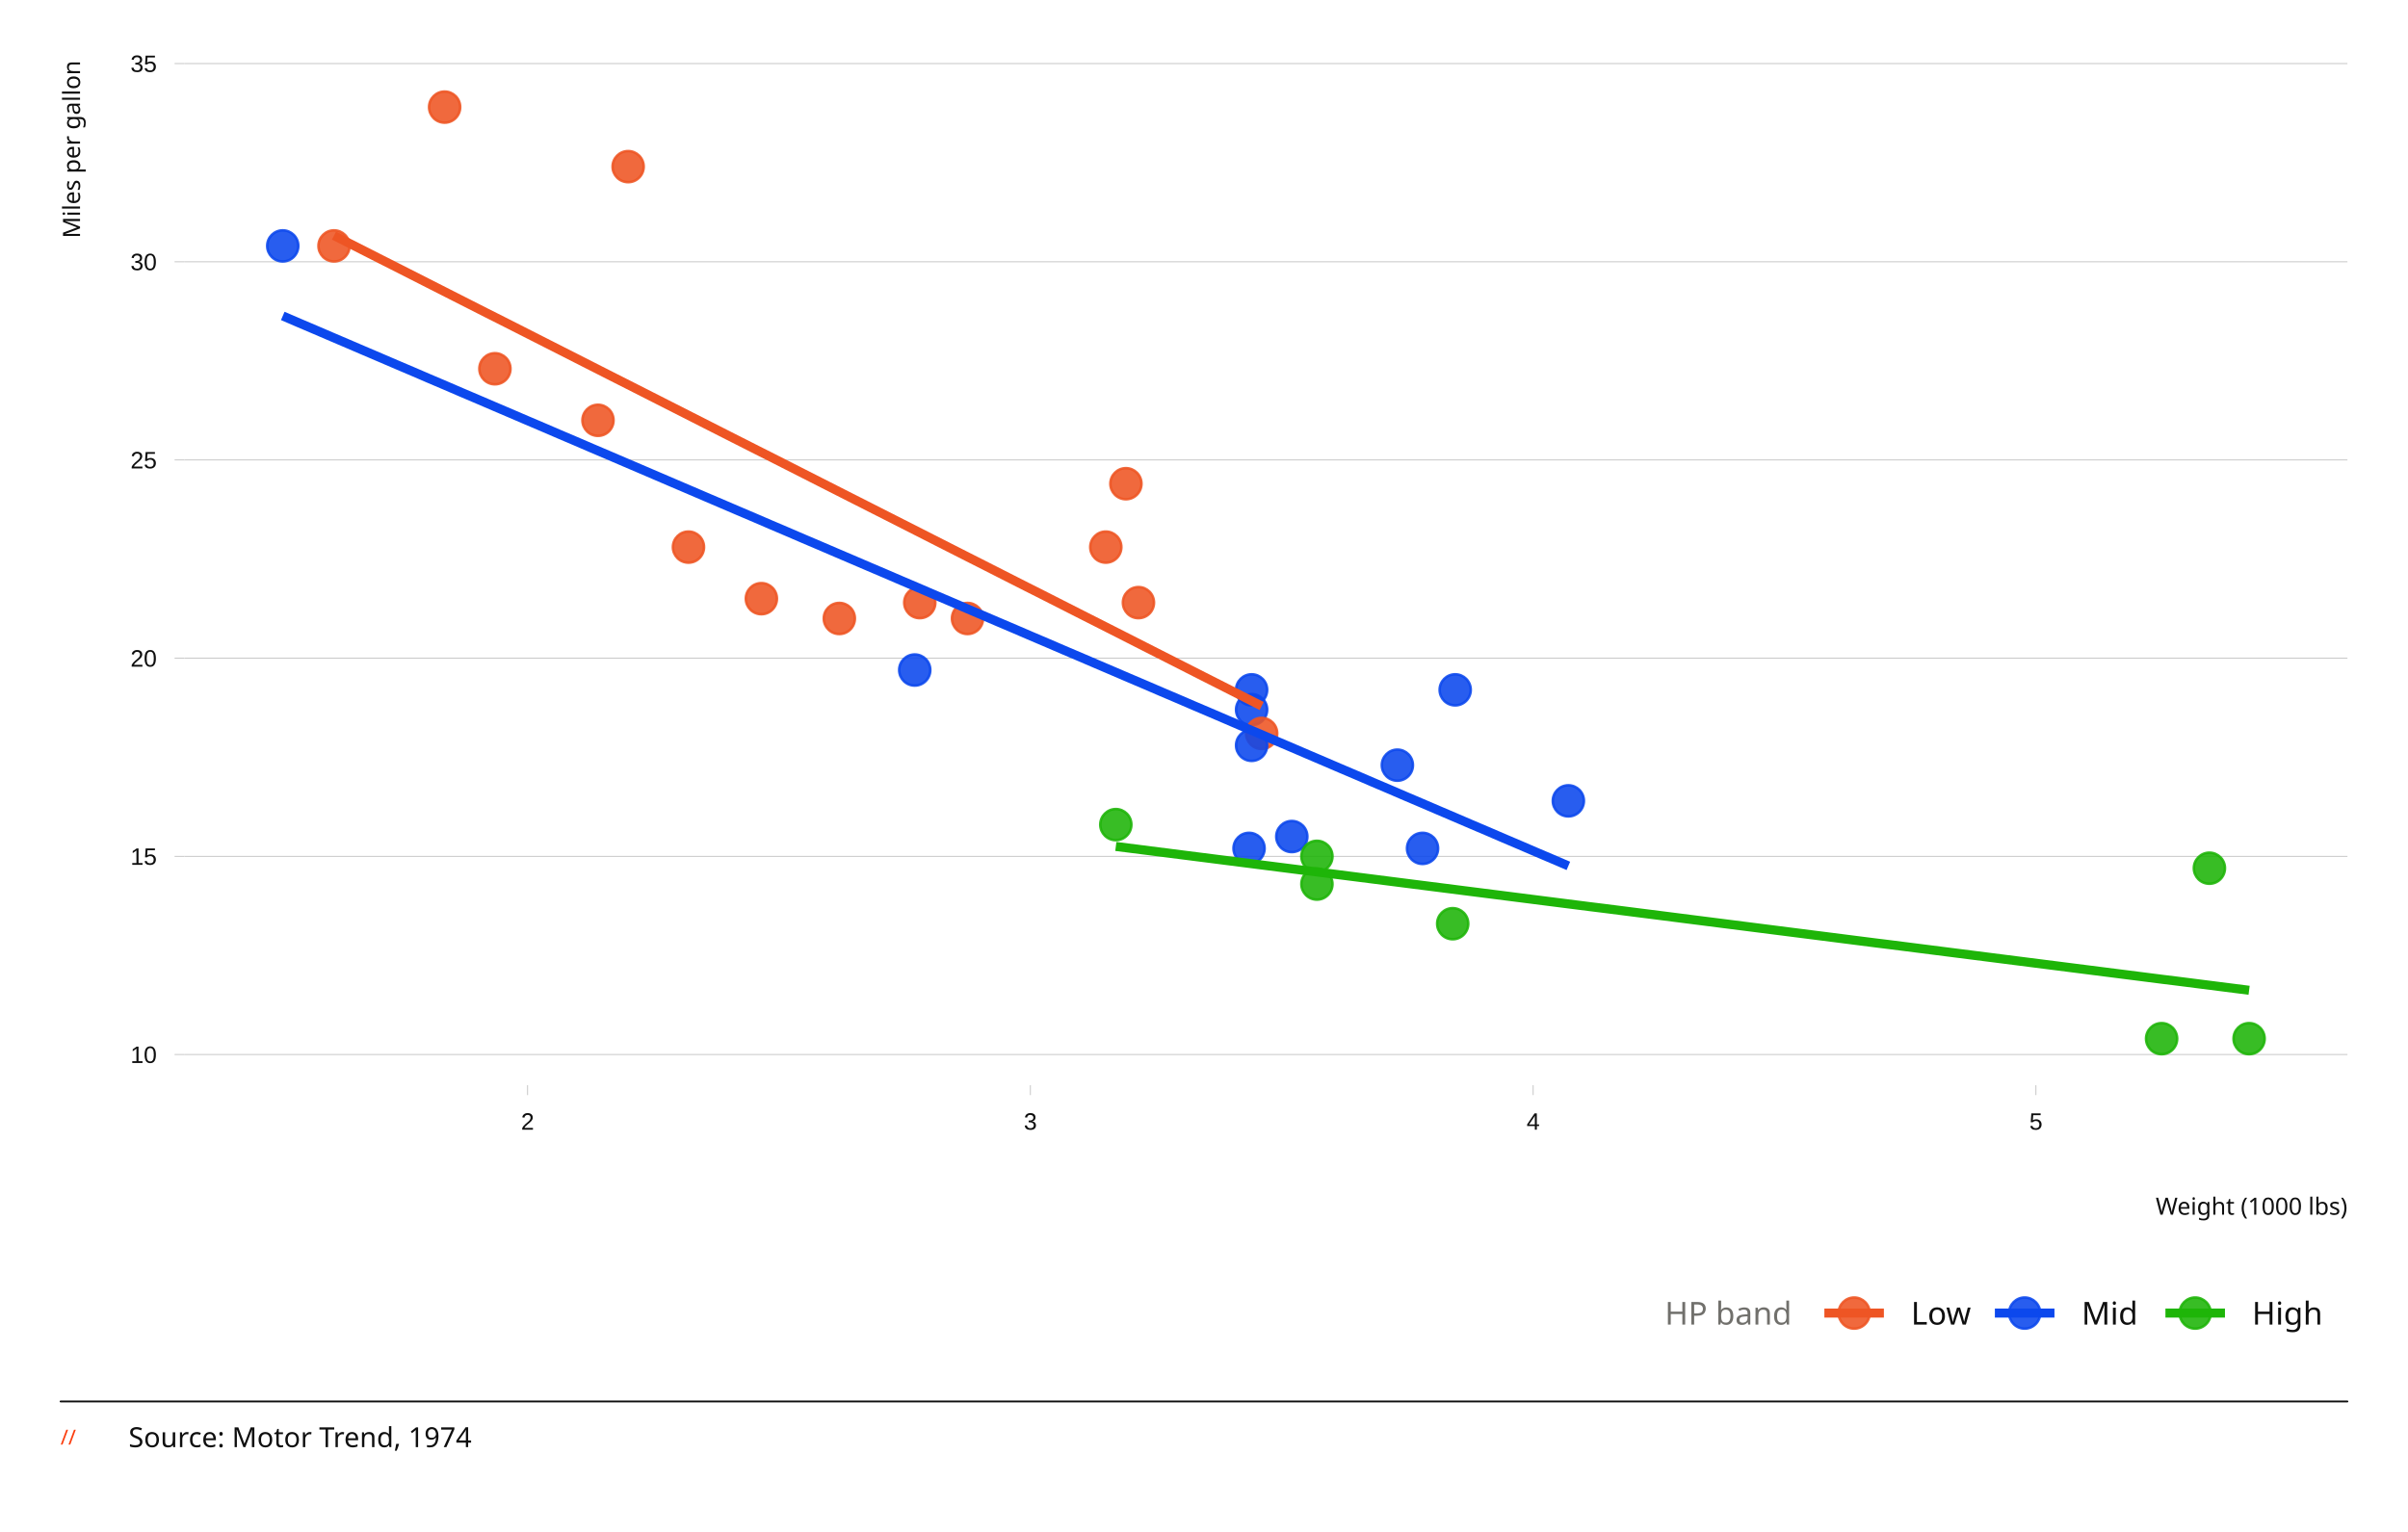
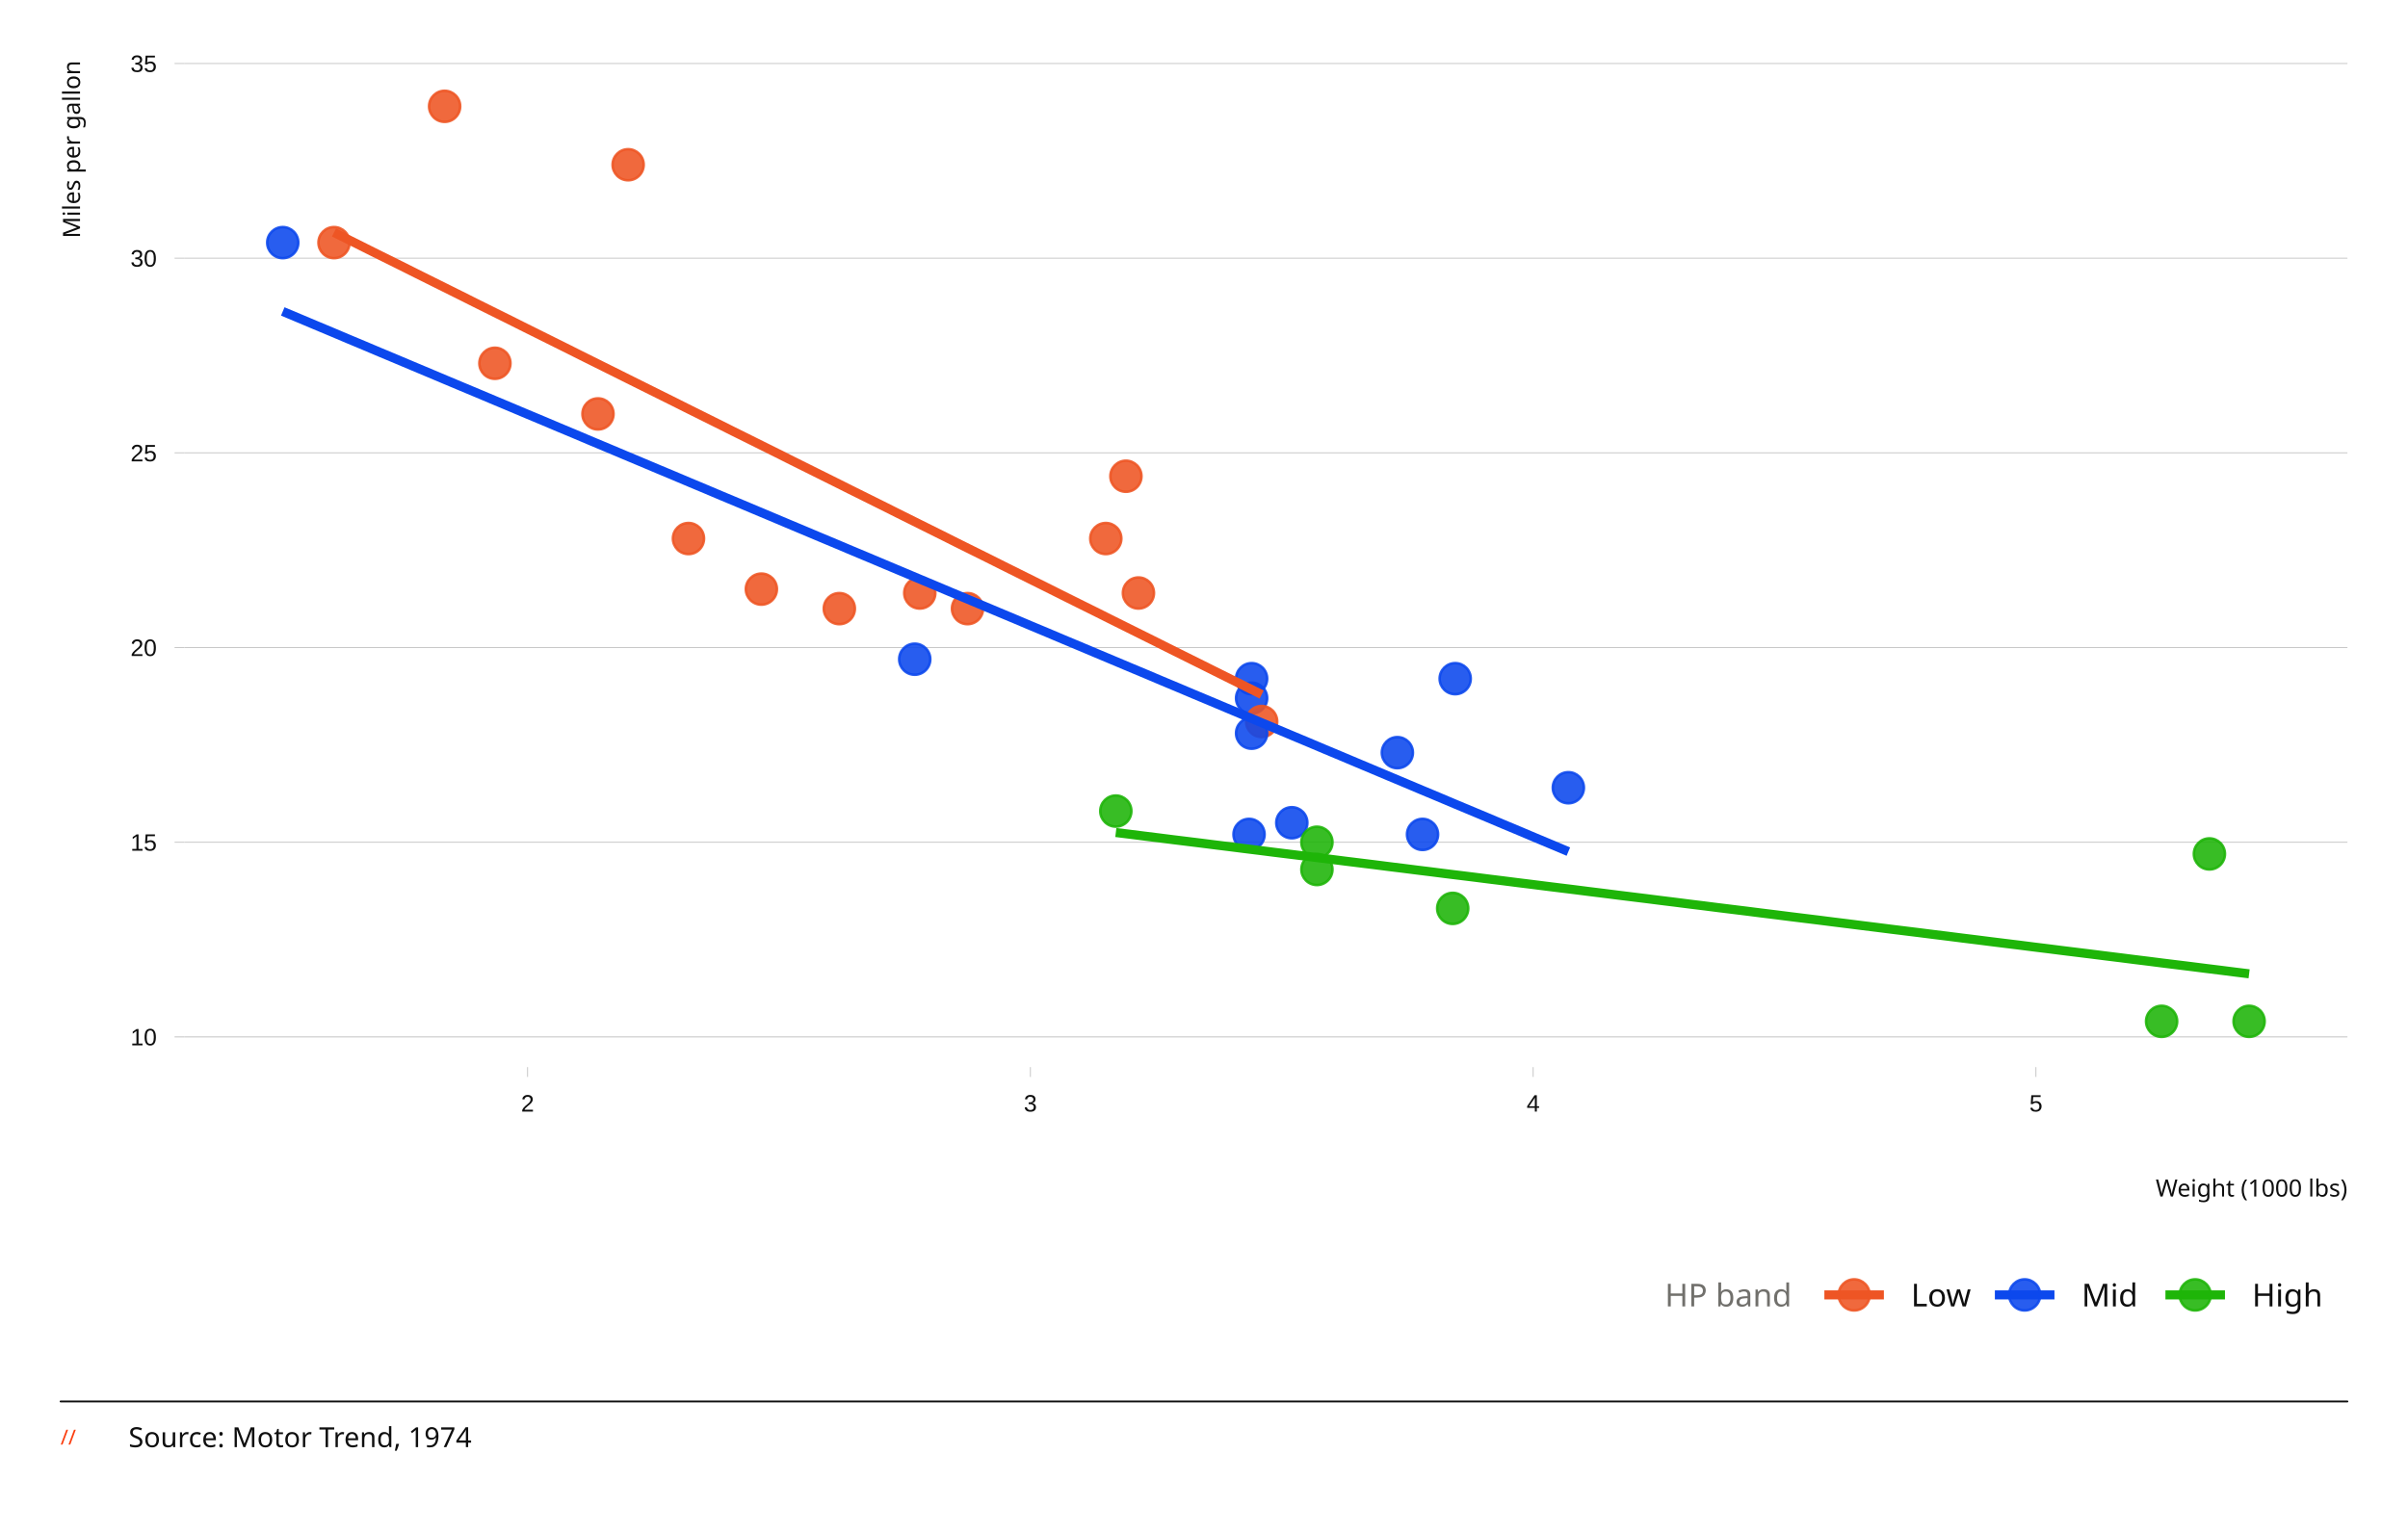
<svg xmlns="http://www.w3.org/2000/svg" width="396.00pt" height="252.00pt" viewBox="0 0 396.00 252.00">
  <g class="svglite">
    <defs>
      <style type="text/css">
    .svglite line, .svglite polyline, .svglite polygon, .svglite path, .svglite rect, .svglite circle {
      fill: none;
      stroke: #000000;
      stroke-linecap: round;
      stroke-linejoin: round;
      stroke-miterlimit: 10.00;
    }
    .svglite text {
      white-space: pre;
    }
    .svglite g.glyphgroup path {
      fill: inherit;
      stroke: none;
    }
  </style>
    </defs>
    <rect width="100%" height="100%" style="stroke: none; fill: none;" />
    <defs>
      <clipPath id="cpMC4wMHwzOTYuMDB8MC4wMHwyNTIuMDA=">
        <rect x="0.00" y="0.00" width="396.00" height="252.00" />
      </clipPath>
    </defs>
    <g clip-path="url(#cpMC4wMHwzOTYuMDB8MC4wMHwyNTIuMDA=)">
-       <rect x="0.00" y="-0" width="396.00" height="252.00" style="stroke-width: 0.63; stroke: none;" />
+       <rect x="0.00" y="0.00" width="396.00" height="252.00" style="stroke-width: 0.63; stroke: none;" />
    </g>
    <defs>
-       <clipPath id="cpMzAuMzN8Mzg2LjA0fDkuOTZ8MTc4LjUy">
-         <rect x="30.33" y="9.96" width="355.71" height="168.56" />
+       <clipPath id="cpMzAuMzN8Mzg2LjA0fDkuOTZ8MTc1LjU0">
+         <rect x="30.33" y="9.96" width="355.71" height="165.57" />
      </clipPath>
    </defs>
-     <g clip-path="url(#cpMzAuMzN8Mzg2LjA0fDkuOTZ8MTc4LjUy)">
-       <rect x="30.33" y="9.96" width="355.71" height="168.56" style="stroke-width: 0.63; stroke: none;" />
-       <polyline points="30.33,173.47 386.04,173.47 " style="stroke-width: 0.15; stroke: #C4C4C4; stroke-linecap: butt;" />
-       <polyline points="30.33,140.87 386.04,140.87 " style="stroke-width: 0.15; stroke: #C4C4C4; stroke-linecap: butt;" />
-       <polyline points="30.33,108.26 386.04,108.26 " style="stroke-width: 0.15; stroke: #C4C4C4; stroke-linecap: butt;" />
-       <polyline points="30.33,75.66 386.04,75.66 " style="stroke-width: 0.15; stroke: #C4C4C4; stroke-linecap: butt;" />
-       <polyline points="30.33,43.06 386.04,43.06 " style="stroke-width: 0.15; stroke: #C4C4C4; stroke-linecap: butt;" />
-       <polyline points="30.33,10.45 386.04,10.45 " style="stroke-width: 0.15; stroke: #C4C4C4; stroke-linecap: butt;" />
-       <circle cx="138.03" cy="101.74" r="2.56" style="stroke-width: 0.42; stroke: #EE5524; stroke-opacity: 0.88; fill: #EE5524; fill-opacity: 0.88;" />
-       <circle cx="159.11" cy="101.74" r="2.56" style="stroke-width: 0.42; stroke: #EE5524; stroke-opacity: 0.88; fill: #EE5524; fill-opacity: 0.88;" />
-       <circle cx="113.22" cy="90.00" r="2.56" style="stroke-width: 0.42; stroke: #EE5524; stroke-opacity: 0.88; fill: #EE5524; fill-opacity: 0.88;" />
-       <circle cx="187.22" cy="99.13" r="2.56" style="stroke-width: 0.42; stroke: #EE5524; stroke-opacity: 0.88; fill: #EE5524; fill-opacity: 0.88;" />
-       <circle cx="205.83" cy="116.74" r="2.56" style="stroke-width: 0.42; stroke: #0C48ED; stroke-opacity: 0.88; fill: #0C48ED; fill-opacity: 0.88;" />
-       <circle cx="207.48" cy="120.65" r="2.56" style="stroke-width: 0.42; stroke: #EE5524; stroke-opacity: 0.88; fill: #EE5524; fill-opacity: 0.88;" />
-       <circle cx="216.57" cy="145.43" r="2.56" style="stroke-width: 0.42; stroke: #1EB508; stroke-opacity: 0.88; fill: #1EB508; fill-opacity: 0.88;" />
-       <circle cx="185.16" cy="79.57" r="2.56" style="stroke-width: 0.42; stroke: #EE5524; stroke-opacity: 0.88; fill: #EE5524; fill-opacity: 0.88;" />
-       <circle cx="181.85" cy="90.00" r="2.56" style="stroke-width: 0.42; stroke: #EE5524; stroke-opacity: 0.88; fill: #EE5524; fill-opacity: 0.88;" />
-       <circle cx="205.83" cy="113.48" r="2.56" style="stroke-width: 0.42; stroke: #0C48ED; stroke-opacity: 0.88; fill: #0C48ED; fill-opacity: 0.88;" />
-       <circle cx="205.83" cy="122.61" r="2.56" style="stroke-width: 0.42; stroke: #0C48ED; stroke-opacity: 0.88; fill: #0C48ED; fill-opacity: 0.88;" />
-       <circle cx="257.92" cy="131.74" r="2.56" style="stroke-width: 0.42; stroke: #0C48ED; stroke-opacity: 0.88; fill: #0C48ED; fill-opacity: 0.88;" />
-       <circle cx="229.80" cy="125.87" r="2.56" style="stroke-width: 0.42; stroke: #0C48ED; stroke-opacity: 0.88; fill: #0C48ED; fill-opacity: 0.88;" />
-       <circle cx="233.94" cy="139.56" r="2.56" style="stroke-width: 0.42; stroke: #0C48ED; stroke-opacity: 0.88; fill: #0C48ED; fill-opacity: 0.88;" />
-       <circle cx="355.48" cy="170.86" r="2.56" style="stroke-width: 0.42; stroke: #1EB508; stroke-opacity: 0.88; fill: #1EB508; fill-opacity: 0.88;" />
-       <circle cx="369.87" cy="170.86" r="2.56" style="stroke-width: 0.42; stroke: #1EB508; stroke-opacity: 0.88; fill: #1EB508; fill-opacity: 0.88;" />
-       <circle cx="363.34" cy="142.82" r="2.56" style="stroke-width: 0.42; stroke: #1EB508; stroke-opacity: 0.88; fill: #1EB508; fill-opacity: 0.88;" />
-       <circle cx="103.30" cy="27.41" r="2.56" style="stroke-width: 0.42; stroke: #EE5524; stroke-opacity: 0.88; fill: #EE5524; fill-opacity: 0.88;" />
-       <circle cx="54.93" cy="40.45" r="2.56" style="stroke-width: 0.42; stroke: #EE5524; stroke-opacity: 0.88; fill: #EE5524; fill-opacity: 0.88;" />
-       <circle cx="73.12" cy="17.62" r="2.56" style="stroke-width: 0.42; stroke: #EE5524; stroke-opacity: 0.88; fill: #EE5524; fill-opacity: 0.88;" />
-       <circle cx="125.21" cy="98.48" r="2.56" style="stroke-width: 0.42; stroke: #EE5524; stroke-opacity: 0.88; fill: #EE5524; fill-opacity: 0.88;" />
-       <circle cx="212.44" cy="137.61" r="2.56" style="stroke-width: 0.42; stroke: #0C48ED; stroke-opacity: 0.88; fill: #0C48ED; fill-opacity: 0.88;" />
-       <circle cx="205.41" cy="139.56" r="2.56" style="stroke-width: 0.42; stroke: #0C48ED; stroke-opacity: 0.88; fill: #0C48ED; fill-opacity: 0.88;" />
-       <circle cx="238.90" cy="151.95" r="2.56" style="stroke-width: 0.42; stroke: #1EB508; stroke-opacity: 0.88; fill: #1EB508; fill-opacity: 0.88;" />
-       <circle cx="239.31" cy="113.48" r="2.56" style="stroke-width: 0.42; stroke: #0C48ED; stroke-opacity: 0.88; fill: #0C48ED; fill-opacity: 0.88;" />
-       <circle cx="81.39" cy="60.66" r="2.56" style="stroke-width: 0.42; stroke: #EE5524; stroke-opacity: 0.88; fill: #EE5524; fill-opacity: 0.88;" />
-       <circle cx="98.34" cy="69.14" r="2.56" style="stroke-width: 0.42; stroke: #EE5524; stroke-opacity: 0.88; fill: #EE5524; fill-opacity: 0.88;" />
-       <circle cx="46.50" cy="40.45" r="2.56" style="stroke-width: 0.42; stroke: #0C48ED; stroke-opacity: 0.88; fill: #0C48ED; fill-opacity: 0.88;" />
-       <circle cx="183.50" cy="135.65" r="2.56" style="stroke-width: 0.42; stroke: #1EB508; stroke-opacity: 0.88; fill: #1EB508; fill-opacity: 0.88;" />
-       <circle cx="150.43" cy="110.22" r="2.56" style="stroke-width: 0.42; stroke: #0C48ED; stroke-opacity: 0.88; fill: #0C48ED; fill-opacity: 0.88;" />
-       <circle cx="216.57" cy="140.87" r="2.56" style="stroke-width: 0.42; stroke: #1EB508; stroke-opacity: 0.88; fill: #1EB508; fill-opacity: 0.88;" />
-       <circle cx="151.26" cy="99.13" r="2.56" style="stroke-width: 0.42; stroke: #EE5524; stroke-opacity: 0.88; fill: #EE5524; fill-opacity: 0.88;" />
-       <polyline points="54.93,38.75 56.86,39.73 58.79,40.71 60.72,41.69 62.65,42.67 64.59,43.65 66.52,44.63 68.45,45.61 70.38,46.59 72.31,47.57 74.24,48.55 76.17,49.53 78.10,50.51 80.03,51.49 81.96,52.46 83.90,53.44 85.83,54.42 87.76,55.40 89.69,56.38 91.62,57.36 93.55,58.34 95.48,59.32 97.41,60.30 99.34,61.28 101.27,62.26 103.21,63.24 105.14,64.22 107.07,65.20 109.00,66.18 110.93,67.16 112.86,68.14 114.79,69.12 116.72,70.10 118.65,71.08 120.58,72.06 122.52,73.04 124.45,74.02 126.38,74.99 128.31,75.97 130.24,76.95 132.17,77.93 134.10,78.91 136.03,79.89 137.96,80.87 139.89,81.85 141.83,82.83 143.76,83.81 145.69,84.79 147.62,85.77 149.55,86.75 151.48,87.73 153.41,88.71 155.34,89.69 157.27,90.67 159.20,91.65 161.14,92.63 163.07,93.61 165.00,94.59 166.93,95.57 168.86,96.55 170.79,97.52 172.72,98.50 174.65,99.48 176.58,100.46 178.51,101.44 180.45,102.42 182.38,103.40 184.31,104.38 186.24,105.36 188.17,106.34 190.10,107.32 192.03,108.30 193.96,109.28 195.89,110.26 197.82,111.24 199.76,112.22 201.69,113.20 203.62,114.18 205.55,115.16 207.48,116.14 " style="stroke-width: 1.49; stroke: #EE5524; stroke-linecap: butt;" />
-       <polyline points="46.50,51.97 49.17,53.12 51.85,54.26 54.53,55.41 57.20,56.55 59.88,57.70 62.55,58.84 65.23,59.99 67.91,61.13 70.58,62.28 73.26,63.42 75.93,64.57 78.61,65.71 81.29,66.86 83.96,68.00 86.64,69.15 89.32,70.29 91.99,71.44 94.67,72.58 97.34,73.73 100.02,74.87 102.70,76.02 105.37,77.16 108.05,78.31 110.73,79.46 113.40,80.60 116.08,81.75 118.75,82.89 121.43,84.04 124.11,85.18 126.78,86.33 129.46,87.47 132.13,88.62 134.81,89.76 137.49,90.91 140.16,92.05 142.84,93.20 145.52,94.34 148.19,95.49 150.87,96.63 153.54,97.78 156.22,98.92 158.90,100.07 161.57,101.21 164.25,102.36 166.93,103.50 169.60,104.65 172.28,105.79 174.95,106.94 177.63,108.08 180.31,109.23 182.98,110.37 185.66,111.52 188.34,112.66 191.01,113.81 193.69,114.95 196.36,116.10 199.04,117.24 201.72,118.39 204.39,119.54 207.07,120.68 209.74,121.83 212.42,122.97 215.10,124.12 217.77,125.26 220.45,126.41 223.13,127.55 225.80,128.70 228.48,129.84 231.15,130.99 233.83,132.13 236.51,133.28 239.18,134.42 241.86,135.57 244.54,136.71 247.21,137.86 249.89,139.00 252.56,140.15 255.24,141.29 257.92,142.44 " style="stroke-width: 1.49; stroke: #0C48ED; stroke-linecap: butt;" />
-       <polyline points="183.50,139.24 185.86,139.54 188.22,139.84 190.58,140.14 192.94,140.44 195.30,140.74 197.66,141.04 200.02,141.34 202.37,141.64 204.73,141.94 207.09,142.24 209.45,142.54 211.81,142.84 214.17,143.14 216.53,143.43 218.89,143.73 221.25,144.03 223.61,144.33 225.97,144.63 228.32,144.93 230.68,145.23 233.04,145.53 235.40,145.83 237.76,146.13 240.12,146.43 242.48,146.73 244.84,147.03 247.20,147.33 249.56,147.63 251.91,147.93 254.27,148.23 256.63,148.53 258.99,148.83 261.35,149.13 263.71,149.42 266.07,149.72 268.43,150.02 270.79,150.32 273.15,150.62 275.51,150.92 277.86,151.22 280.22,151.52 282.58,151.82 284.94,152.12 287.30,152.42 289.66,152.72 292.02,153.02 294.38,153.32 296.74,153.62 299.10,153.92 301.46,154.22 303.81,154.52 306.17,154.82 308.53,155.12 310.89,155.41 313.25,155.71 315.61,156.01 317.97,156.31 320.33,156.61 322.69,156.91 325.05,157.21 327.41,157.51 329.76,157.81 332.12,158.11 334.48,158.41 336.84,158.71 339.20,159.01 341.56,159.31 343.92,159.61 346.28,159.91 348.64,160.21 351.00,160.51 353.36,160.81 355.71,161.11 358.07,161.40 360.43,161.70 362.79,162.00 365.15,162.30 367.51,162.60 369.87,162.90 " style="stroke-width: 1.49; stroke: #1EB508; stroke-linecap: butt;" />
+     <g clip-path="url(#cpMzAuMzN8Mzg2LjA0fDkuOTZ8MTc1LjU0)">
+       <rect x="30.33" y="9.96" width="355.71" height="165.57" style="stroke-width: 0.63; stroke: none;" />
+       <polyline points="30.33,170.57 386.04,170.57 " style="stroke-width: 0.15; stroke: #C4C4C4; stroke-linecap: butt;" />
+       <polyline points="30.33,138.55 386.04,138.55 " style="stroke-width: 0.15; stroke: #C4C4C4; stroke-linecap: butt;" />
+       <polyline points="30.33,106.52 386.04,106.52 " style="stroke-width: 0.15; stroke: #C4C4C4; stroke-linecap: butt;" />
+       <polyline points="30.33,74.49 386.04,74.49 " style="stroke-width: 0.15; stroke: #C4C4C4; stroke-linecap: butt;" />
+       <polyline points="30.33,42.47 386.04,42.47 " style="stroke-width: 0.15; stroke: #C4C4C4; stroke-linecap: butt;" />
+       <polyline points="30.33,10.44 386.04,10.44 " style="stroke-width: 0.15; stroke: #C4C4C4; stroke-linecap: butt;" />
+       <circle cx="138.03" cy="100.12" r="2.56" style="stroke-width: 0.42; stroke: #EE5524; stroke-opacity: 0.88; fill: #EE5524; fill-opacity: 0.88;" />
+       <circle cx="159.11" cy="100.12" r="2.56" style="stroke-width: 0.42; stroke: #EE5524; stroke-opacity: 0.88; fill: #EE5524; fill-opacity: 0.88;" />
+       <circle cx="113.22" cy="88.59" r="2.56" style="stroke-width: 0.42; stroke: #EE5524; stroke-opacity: 0.88; fill: #EE5524; fill-opacity: 0.88;" />
+       <circle cx="187.22" cy="97.55" r="2.56" style="stroke-width: 0.42; stroke: #EE5524; stroke-opacity: 0.88; fill: #EE5524; fill-opacity: 0.88;" />
+       <circle cx="205.83" cy="114.85" r="2.56" style="stroke-width: 0.42; stroke: #0C48ED; stroke-opacity: 0.88; fill: #0C48ED; fill-opacity: 0.88;" />
+       <circle cx="207.48" cy="118.69" r="2.56" style="stroke-width: 0.42; stroke: #EE5524; stroke-opacity: 0.88; fill: #EE5524; fill-opacity: 0.88;" />
+       <circle cx="216.57" cy="143.03" r="2.56" style="stroke-width: 0.42; stroke: #1EB508; stroke-opacity: 0.88; fill: #1EB508; fill-opacity: 0.88;" />
+       <circle cx="185.16" cy="78.34" r="2.56" style="stroke-width: 0.42; stroke: #EE5524; stroke-opacity: 0.88; fill: #EE5524; fill-opacity: 0.88;" />
+       <circle cx="181.85" cy="88.59" r="2.56" style="stroke-width: 0.42; stroke: #EE5524; stroke-opacity: 0.88; fill: #EE5524; fill-opacity: 0.88;" />
+       <circle cx="205.83" cy="111.64" r="2.56" style="stroke-width: 0.42; stroke: #0C48ED; stroke-opacity: 0.88; fill: #0C48ED; fill-opacity: 0.88;" />
+       <circle cx="205.83" cy="120.61" r="2.56" style="stroke-width: 0.42; stroke: #0C48ED; stroke-opacity: 0.88; fill: #0C48ED; fill-opacity: 0.88;" />
+       <circle cx="257.92" cy="129.58" r="2.56" style="stroke-width: 0.42; stroke: #0C48ED; stroke-opacity: 0.88; fill: #0C48ED; fill-opacity: 0.88;" />
+       <circle cx="229.80" cy="123.81" r="2.56" style="stroke-width: 0.42; stroke: #0C48ED; stroke-opacity: 0.88; fill: #0C48ED; fill-opacity: 0.88;" />
+       <circle cx="233.94" cy="137.26" r="2.56" style="stroke-width: 0.42; stroke: #0C48ED; stroke-opacity: 0.88; fill: #0C48ED; fill-opacity: 0.88;" />
+       <circle cx="355.48" cy="168.01" r="2.56" style="stroke-width: 0.42; stroke: #1EB508; stroke-opacity: 0.88; fill: #1EB508; fill-opacity: 0.88;" />
+       <circle cx="369.87" cy="168.01" r="2.56" style="stroke-width: 0.42; stroke: #1EB508; stroke-opacity: 0.88; fill: #1EB508; fill-opacity: 0.88;" />
+       <circle cx="363.34" cy="140.47" r="2.56" style="stroke-width: 0.42; stroke: #1EB508; stroke-opacity: 0.88; fill: #1EB508; fill-opacity: 0.88;" />
+       <circle cx="103.30" cy="27.10" r="2.56" style="stroke-width: 0.42; stroke: #EE5524; stroke-opacity: 0.88; fill: #EE5524; fill-opacity: 0.88;" />
+       <circle cx="54.93" cy="39.91" r="2.56" style="stroke-width: 0.42; stroke: #EE5524; stroke-opacity: 0.88; fill: #EE5524; fill-opacity: 0.88;" />
+       <circle cx="73.12" cy="17.49" r="2.56" style="stroke-width: 0.42; stroke: #EE5524; stroke-opacity: 0.88; fill: #EE5524; fill-opacity: 0.88;" />
+       <circle cx="125.21" cy="96.91" r="2.56" style="stroke-width: 0.42; stroke: #EE5524; stroke-opacity: 0.88; fill: #EE5524; fill-opacity: 0.88;" />
+       <circle cx="212.44" cy="135.34" r="2.56" style="stroke-width: 0.42; stroke: #0C48ED; stroke-opacity: 0.88; fill: #0C48ED; fill-opacity: 0.88;" />
+       <circle cx="205.41" cy="137.26" r="2.56" style="stroke-width: 0.42; stroke: #0C48ED; stroke-opacity: 0.88; fill: #0C48ED; fill-opacity: 0.88;" />
+       <circle cx="238.90" cy="149.43" r="2.56" style="stroke-width: 0.42; stroke: #1EB508; stroke-opacity: 0.88; fill: #1EB508; fill-opacity: 0.88;" />
+       <circle cx="239.31" cy="111.64" r="2.56" style="stroke-width: 0.42; stroke: #0C48ED; stroke-opacity: 0.88; fill: #0C48ED; fill-opacity: 0.88;" />
+       <circle cx="81.39" cy="59.76" r="2.56" style="stroke-width: 0.42; stroke: #EE5524; stroke-opacity: 0.88; fill: #EE5524; fill-opacity: 0.88;" />
+       <circle cx="98.34" cy="68.09" r="2.56" style="stroke-width: 0.42; stroke: #EE5524; stroke-opacity: 0.88; fill: #EE5524; fill-opacity: 0.88;" />
+       <circle cx="46.50" cy="39.91" r="2.56" style="stroke-width: 0.42; stroke: #0C48ED; stroke-opacity: 0.88; fill: #0C48ED; fill-opacity: 0.88;" />
+       <circle cx="183.50" cy="133.42" r="2.56" style="stroke-width: 0.42; stroke: #1EB508; stroke-opacity: 0.88; fill: #1EB508; fill-opacity: 0.88;" />
+       <circle cx="150.43" cy="108.44" r="2.56" style="stroke-width: 0.42; stroke: #0C48ED; stroke-opacity: 0.88; fill: #0C48ED; fill-opacity: 0.88;" />
+       <circle cx="216.57" cy="138.55" r="2.56" style="stroke-width: 0.42; stroke: #1EB508; stroke-opacity: 0.88; fill: #1EB508; fill-opacity: 0.88;" />
+       <circle cx="151.26" cy="97.55" r="2.56" style="stroke-width: 0.42; stroke: #EE5524; stroke-opacity: 0.88; fill: #EE5524; fill-opacity: 0.88;" />
+       <polyline points="54.93,38.24 56.86,39.20 58.79,40.16 60.72,41.13 62.65,42.09 64.59,43.05 66.52,44.01 68.45,44.98 70.38,45.94 72.31,46.90 74.24,47.86 76.17,48.82 78.10,49.79 80.03,50.75 81.96,51.71 83.90,52.67 85.83,53.64 87.76,54.60 89.69,55.56 91.62,56.52 93.55,57.48 95.48,58.45 97.41,59.41 99.34,60.37 101.27,61.33 103.21,62.30 105.14,63.26 107.07,64.22 109.00,65.18 110.93,66.14 112.86,67.11 114.79,68.07 116.72,69.03 118.65,69.99 120.58,70.96 122.52,71.92 124.45,72.88 126.38,73.84 128.31,74.80 130.24,75.77 132.17,76.73 134.10,77.69 136.03,78.65 137.96,79.61 139.89,80.58 141.83,81.54 143.76,82.50 145.69,83.46 147.62,84.43 149.55,85.39 151.48,86.35 153.41,87.31 155.34,88.27 157.27,89.24 159.20,90.20 161.14,91.16 163.07,92.12 165.00,93.09 166.93,94.05 168.86,95.01 170.79,95.97 172.72,96.93 174.65,97.90 176.58,98.86 178.51,99.82 180.45,100.78 182.38,101.75 184.31,102.71 186.24,103.67 188.17,104.63 190.10,105.59 192.03,106.56 193.96,107.52 195.89,108.48 197.82,109.44 199.76,110.41 201.69,111.37 203.62,112.33 205.55,113.29 207.48,114.25 " style="stroke-width: 1.49; stroke: #EE5524; stroke-linecap: butt;" />
+       <polyline points="46.50,51.23 49.17,52.35 51.85,53.48 54.53,54.60 57.20,55.73 59.88,56.85 62.55,57.98 65.23,59.10 67.91,60.23 70.58,61.35 73.26,62.48 75.93,63.60 78.61,64.72 81.29,65.85 83.96,66.97 86.64,68.10 89.32,69.22 91.99,70.35 94.67,71.47 97.34,72.60 100.02,73.72 102.70,74.85 105.37,75.97 108.05,77.10 110.73,78.22 113.40,79.35 116.08,80.47 118.75,81.60 121.43,82.72 124.11,83.85 126.78,84.97 129.46,86.10 132.13,87.22 134.81,88.35 137.49,89.47 140.16,90.60 142.84,91.72 145.52,92.85 148.19,93.97 150.87,95.10 153.54,96.22 156.22,97.35 158.90,98.47 161.57,99.59 164.25,100.72 166.93,101.84 169.60,102.97 172.28,104.09 174.95,105.22 177.63,106.34 180.31,107.47 182.98,108.59 185.66,109.72 188.34,110.84 191.01,111.97 193.69,113.09 196.36,114.22 199.04,115.34 201.72,116.47 204.39,117.59 207.07,118.72 209.74,119.84 212.42,120.97 215.10,122.09 217.77,123.22 220.45,124.34 223.13,125.47 225.80,126.59 228.48,127.72 231.15,128.84 233.83,129.97 236.51,131.09 239.18,132.22 241.86,133.34 244.54,134.46 247.21,135.59 249.89,136.71 252.56,137.84 255.24,138.96 257.92,140.09 " style="stroke-width: 1.49; stroke: #0C48ED; stroke-linecap: butt;" />
+       <polyline points="183.50,136.95 185.86,137.24 188.22,137.54 190.58,137.83 192.94,138.13 195.30,138.42 197.66,138.71 200.02,139.01 202.37,139.30 204.73,139.60 207.09,139.89 209.45,140.19 211.81,140.48 214.17,140.77 216.53,141.07 218.89,141.36 221.25,141.66 223.61,141.95 225.97,142.24 228.32,142.54 230.68,142.83 233.04,143.13 235.40,143.42 237.76,143.72 240.12,144.01 242.48,144.30 244.84,144.60 247.20,144.89 249.56,145.19 251.91,145.48 254.27,145.78 256.63,146.07 258.99,146.36 261.35,146.66 263.71,146.95 266.07,147.25 268.43,147.54 270.79,147.83 273.15,148.13 275.51,148.42 277.86,148.72 280.22,149.01 282.58,149.31 284.94,149.60 287.30,149.89 289.66,150.19 292.02,150.48 294.38,150.78 296.74,151.07 299.10,151.36 301.46,151.66 303.81,151.95 306.17,152.25 308.53,152.54 310.89,152.84 313.25,153.13 315.61,153.42 317.97,153.72 320.33,154.01 322.69,154.31 325.05,154.60 327.41,154.90 329.76,155.19 332.12,155.48 334.48,155.78 336.84,156.07 339.20,156.37 341.56,156.66 343.92,156.95 346.28,157.25 348.64,157.54 351.00,157.84 353.36,158.13 355.71,158.43 358.07,158.72 360.43,159.01 362.79,159.31 365.15,159.60 367.51,159.90 369.87,160.19 " style="stroke-width: 1.49; stroke: #1EB508; stroke-linecap: butt;" />
    </g>
    <g clip-path="url(#cpMC4wMHwzOTYuMDB8MC4wMHwyNTIuMDA=)">
-       <text x="25.79" y="174.86" text-anchor="end" style="font-size: 3.90px;fill: #0F0F0F; font-family: &quot;Arial&quot;;" textLength="4.31px" lengthAdjust="spacingAndGlyphs">10</text>
-       <text x="25.79" y="142.26" text-anchor="end" style="font-size: 3.90px;fill: #0F0F0F; font-family: &quot;Arial&quot;;" textLength="4.31px" lengthAdjust="spacingAndGlyphs">15</text>
-       <text x="25.79" y="109.66" text-anchor="end" style="font-size: 3.90px;fill: #0F0F0F; font-family: &quot;Arial&quot;;" textLength="4.31px" lengthAdjust="spacingAndGlyphs">20</text>
-       <text x="25.79" y="77.05" text-anchor="end" style="font-size: 3.90px;fill: #0F0F0F; font-family: &quot;Arial&quot;;" textLength="4.31px" lengthAdjust="spacingAndGlyphs">25</text>
-       <text x="25.79" y="44.45" text-anchor="end" style="font-size: 3.90px;fill: #0F0F0F; font-family: &quot;Arial&quot;;" textLength="4.31px" lengthAdjust="spacingAndGlyphs">30</text>
+       <text x="25.79" y="171.96" text-anchor="end" style="font-size: 3.90px;fill: #0F0F0F; font-family: &quot;Arial&quot;;" textLength="4.31px" lengthAdjust="spacingAndGlyphs">10</text>
+       <text x="25.79" y="139.94" text-anchor="end" style="font-size: 3.90px;fill: #0F0F0F; font-family: &quot;Arial&quot;;" textLength="4.31px" lengthAdjust="spacingAndGlyphs">15</text>
+       <text x="25.79" y="107.91" text-anchor="end" style="font-size: 3.90px;fill: #0F0F0F; font-family: &quot;Arial&quot;;" textLength="4.31px" lengthAdjust="spacingAndGlyphs">20</text>
+       <text x="25.79" y="75.89" text-anchor="end" style="font-size: 3.90px;fill: #0F0F0F; font-family: &quot;Arial&quot;;" textLength="4.31px" lengthAdjust="spacingAndGlyphs">25</text>
+       <text x="25.79" y="43.86" text-anchor="end" style="font-size: 3.90px;fill: #0F0F0F; font-family: &quot;Arial&quot;;" textLength="4.31px" lengthAdjust="spacingAndGlyphs">30</text>
      <text x="25.79" y="11.84" text-anchor="end" style="font-size: 3.90px;fill: #0F0F0F; font-family: &quot;Arial&quot;;" textLength="4.31px" lengthAdjust="spacingAndGlyphs">35</text>
-       <polyline points="28.71,173.47 30.33,173.47 " style="stroke-width: 0.15; stroke: #C4C4C4; stroke-linecap: butt;" />
-       <polyline points="28.71,140.87 30.33,140.87 " style="stroke-width: 0.15; stroke: #C4C4C4; stroke-linecap: butt;" />
-       <polyline points="28.71,108.26 30.33,108.26 " style="stroke-width: 0.15; stroke: #C4C4C4; stroke-linecap: butt;" />
-       <polyline points="28.71,75.66 30.33,75.66 " style="stroke-width: 0.15; stroke: #C4C4C4; stroke-linecap: butt;" />
-       <polyline points="28.71,43.06 30.33,43.06 " style="stroke-width: 0.15; stroke: #C4C4C4; stroke-linecap: butt;" />
-       <polyline points="28.71,10.45 30.33,10.45 " style="stroke-width: 0.15; stroke: #C4C4C4; stroke-linecap: butt;" />
-       <polyline points="86.76,180.14 86.76,178.52 " style="stroke-width: 0.15; stroke: #C4C4C4; stroke-linecap: butt;" />
-       <polyline points="169.45,180.14 169.45,178.52 " style="stroke-width: 0.15; stroke: #C4C4C4; stroke-linecap: butt;" />
-       <polyline points="252.13,180.14 252.13,178.52 " style="stroke-width: 0.15; stroke: #C4C4C4; stroke-linecap: butt;" />
-       <polyline points="334.81,180.14 334.81,178.52 " style="stroke-width: 0.15; stroke: #C4C4C4; stroke-linecap: butt;" />
-       <text x="86.76" y="185.84" text-anchor="middle" style="font-size: 3.90px;fill: #0F0F0F; font-family: &quot;Arial&quot;;" textLength="2.16px" lengthAdjust="spacingAndGlyphs">2</text>
-       <text x="169.45" y="185.84" text-anchor="middle" style="font-size: 3.90px;fill: #0F0F0F; font-family: &quot;Arial&quot;;" textLength="2.16px" lengthAdjust="spacingAndGlyphs">3</text>
-       <text x="252.13" y="185.84" text-anchor="middle" style="font-size: 3.90px;fill: #0F0F0F; font-family: &quot;Arial&quot;;" textLength="2.16px" lengthAdjust="spacingAndGlyphs">4</text>
-       <text x="334.81" y="185.84" text-anchor="middle" style="font-size: 3.90px;fill: #0F0F0F; font-family: &quot;Arial&quot;;" textLength="2.16px" lengthAdjust="spacingAndGlyphs">5</text>
-       <text x="386.04" y="199.82" text-anchor="end" style="font-size: 3.90px; font-weight: 100;fill: #0F0F0F; font-family: &quot;JetBrains Mono&quot;;" textLength="39.58px" lengthAdjust="spacingAndGlyphs">Weight (1000 lbs)</text>
+       <polyline points="28.71,170.57 30.33,170.57 " style="stroke-width: 0.15; stroke: #C4C4C4; stroke-linecap: butt;" />
+       <polyline points="28.71,138.55 30.33,138.55 " style="stroke-width: 0.15; stroke: #C4C4C4; stroke-linecap: butt;" />
+       <polyline points="28.71,106.52 30.33,106.52 " style="stroke-width: 0.15; stroke: #C4C4C4; stroke-linecap: butt;" />
+       <polyline points="28.71,74.49 30.33,74.49 " style="stroke-width: 0.15; stroke: #C4C4C4; stroke-linecap: butt;" />
+       <polyline points="28.71,42.47 30.33,42.47 " style="stroke-width: 0.15; stroke: #C4C4C4; stroke-linecap: butt;" />
+       <polyline points="28.71,10.44 30.33,10.44 " style="stroke-width: 0.15; stroke: #C4C4C4; stroke-linecap: butt;" />
+       <polyline points="86.76,177.15 86.76,175.54 " style="stroke-width: 0.15; stroke: #C4C4C4; stroke-linecap: butt;" />
+       <polyline points="169.45,177.15 169.45,175.54 " style="stroke-width: 0.15; stroke: #C4C4C4; stroke-linecap: butt;" />
+       <polyline points="252.13,177.15 252.13,175.54 " style="stroke-width: 0.15; stroke: #C4C4C4; stroke-linecap: butt;" />
+       <polyline points="334.81,177.15 334.81,175.54 " style="stroke-width: 0.15; stroke: #C4C4C4; stroke-linecap: butt;" />
+       <text x="86.76" y="182.85" text-anchor="middle" style="font-size: 3.90px;fill: #0F0F0F; font-family: &quot;Arial&quot;;" textLength="2.16px" lengthAdjust="spacingAndGlyphs">2</text>
+       <text x="169.45" y="182.85" text-anchor="middle" style="font-size: 3.90px;fill: #0F0F0F; font-family: &quot;Arial&quot;;" textLength="2.16px" lengthAdjust="spacingAndGlyphs">3</text>
+       <text x="252.13" y="182.85" text-anchor="middle" style="font-size: 3.90px;fill: #0F0F0F; font-family: &quot;Arial&quot;;" textLength="2.16px" lengthAdjust="spacingAndGlyphs">4</text>
+       <text x="334.81" y="182.85" text-anchor="middle" style="font-size: 3.90px;fill: #0F0F0F; font-family: &quot;Arial&quot;;" textLength="2.16px" lengthAdjust="spacingAndGlyphs">5</text>
+       <text x="386.04" y="196.83" text-anchor="end" style="font-size: 3.90px; font-weight: 100;fill: #0F0F0F; font-family: &quot;JetBrains Mono&quot;;" textLength="39.58px" lengthAdjust="spacingAndGlyphs">Weight (1000 lbs)</text>
      <text transform="translate(13.16,9.96) rotate(-90)" text-anchor="end" style="font-size: 3.90px; font-weight: 100;fill: #0F0F0F; font-family: &quot;JetBrains Mono&quot;;" textLength="37.25px" lengthAdjust="spacingAndGlyphs">Miles per gallon</text>
-       <rect x="270.56" y="206.65" width="115.48" height="18.72" style="stroke-width: 0.75; stroke: none;" />
-       <rect x="270.56" y="206.65" width="115.48" height="18.72" style="stroke-width: 0.63; stroke: none;" />
-       <text x="273.79" y="217.90" style="font-size: 5.20px;fill: #71706C; font-family: &quot;JetBrains Mono&quot;;" textLength="21.77px" lengthAdjust="spacingAndGlyphs">HP band</text>
-       <rect x="298.80" y="209.88" width="12.24" height="12.24" style="stroke-width: 0.63; stroke: none;" />
-       <circle cx="304.92" cy="216.00" r="2.56" style="stroke-width: 0.42; stroke: #EE5524; stroke-opacity: 0.88; fill: #EE5524; fill-opacity: 0.88;" />
-       <line x1="300.02" y1="216.00" x2="309.81" y2="216.00" style="stroke-width: 1.49; stroke: #EE5524; stroke-linecap: butt;" />
-       <rect x="326.84" y="209.88" width="12.24" height="12.24" style="stroke-width: 0.63; stroke: none;" />
-       <circle cx="332.96" cy="216.00" r="2.56" style="stroke-width: 0.42; stroke: #0C48ED; stroke-opacity: 0.88; fill: #0C48ED; fill-opacity: 0.88;" />
-       <line x1="328.06" y1="216.00" x2="337.86" y2="216.00" style="stroke-width: 1.49; stroke: #0C48ED; stroke-linecap: butt;" />
-       <rect x="354.88" y="209.88" width="12.24" height="12.24" style="stroke-width: 0.63; stroke: none;" />
-       <circle cx="361.00" cy="216.00" r="2.56" style="stroke-width: 0.42; stroke: #1EB508; stroke-opacity: 0.88; fill: #1EB508; fill-opacity: 0.88;" />
-       <line x1="356.11" y1="216.00" x2="365.90" y2="216.00" style="stroke-width: 1.49; stroke: #1EB508; stroke-linecap: butt;" />
-       <text x="314.27" y="217.90" style="font-size: 5.20px;fill: #0F0F0F; font-family: &quot;JetBrains Mono&quot;;" textLength="9.33px" lengthAdjust="spacingAndGlyphs">Low</text>
-       <text x="342.32" y="217.90" style="font-size: 5.20px;fill: #0F0F0F; font-family: &quot;JetBrains Mono&quot;;" textLength="9.33px" lengthAdjust="spacingAndGlyphs">Mid</text>
-       <text x="370.36" y="217.90" style="font-size: 5.20px;fill: #0F0F0F; font-family: &quot;JetBrains Mono&quot;;" textLength="12.44px" lengthAdjust="spacingAndGlyphs">High</text>
+       <rect x="270.56" y="203.66" width="115.48" height="18.72" style="stroke-width: 0.75; stroke: none;" />
+       <rect x="270.56" y="203.66" width="115.48" height="18.72" style="stroke-width: 0.63; stroke: none;" />
+       <text x="273.79" y="214.91" style="font-size: 5.20px;fill: #71706C; font-family: &quot;JetBrains Mono&quot;;" textLength="21.77px" lengthAdjust="spacingAndGlyphs">HP band</text>
+       <rect x="298.80" y="206.89" width="12.24" height="12.24" style="stroke-width: 0.63; stroke: none;" />
+       <circle cx="304.92" cy="213.01" r="2.56" style="stroke-width: 0.42; stroke: #EE5524; stroke-opacity: 0.88; fill: #EE5524; fill-opacity: 0.88;" />
+       <line x1="300.02" y1="213.01" x2="309.81" y2="213.01" style="stroke-width: 1.49; stroke: #EE5524; stroke-linecap: butt;" />
+       <rect x="326.84" y="206.89" width="12.24" height="12.24" style="stroke-width: 0.63; stroke: none;" />
+       <circle cx="332.96" cy="213.01" r="2.56" style="stroke-width: 0.42; stroke: #0C48ED; stroke-opacity: 0.88; fill: #0C48ED; fill-opacity: 0.88;" />
+       <line x1="328.06" y1="213.01" x2="337.86" y2="213.01" style="stroke-width: 1.49; stroke: #0C48ED; stroke-linecap: butt;" />
+       <rect x="354.88" y="206.89" width="12.24" height="12.24" style="stroke-width: 0.63; stroke: none;" />
+       <circle cx="361.00" cy="213.01" r="2.56" style="stroke-width: 0.42; stroke: #1EB508; stroke-opacity: 0.88; fill: #1EB508; fill-opacity: 0.88;" />
+       <line x1="356.11" y1="213.01" x2="365.90" y2="213.01" style="stroke-width: 1.49; stroke: #1EB508; stroke-linecap: butt;" />
+       <text x="314.27" y="214.91" style="font-size: 5.20px;fill: #0F0F0F; font-family: &quot;JetBrains Mono&quot;;" textLength="9.33px" lengthAdjust="spacingAndGlyphs">Low</text>
+       <text x="342.32" y="214.91" style="font-size: 5.20px;fill: #0F0F0F; font-family: &quot;JetBrains Mono&quot;;" textLength="9.33px" lengthAdjust="spacingAndGlyphs">Mid</text>
+       <text x="370.36" y="214.91" style="font-size: 5.20px;fill: #0F0F0F; font-family: &quot;JetBrains Mono&quot;;" textLength="12.44px" lengthAdjust="spacingAndGlyphs">High</text>
      <text x="9.96" y="237.63" style="font-size: 3.41px; font-weight: 100;fill: #FB3D0E; font-family: &quot;JetBrains Mono&quot;;" textLength="8.19px" lengthAdjust="spacingAndGlyphs">//  </text>
      <text x="21.14" y="238.05" style="font-size: 4.55px; font-weight: 100;fill: #0F0F0F; font-family: &quot;JetBrains Mono&quot;;" textLength="68.36px" lengthAdjust="spacingAndGlyphs">Source: Motor Trend, 1974</text>
      <polyline points="9.96,230.54 386.04,230.54 " style="stroke-width: 0.30; stroke: #0F0F0F;" />
    </g>
  </g>
</svg>
